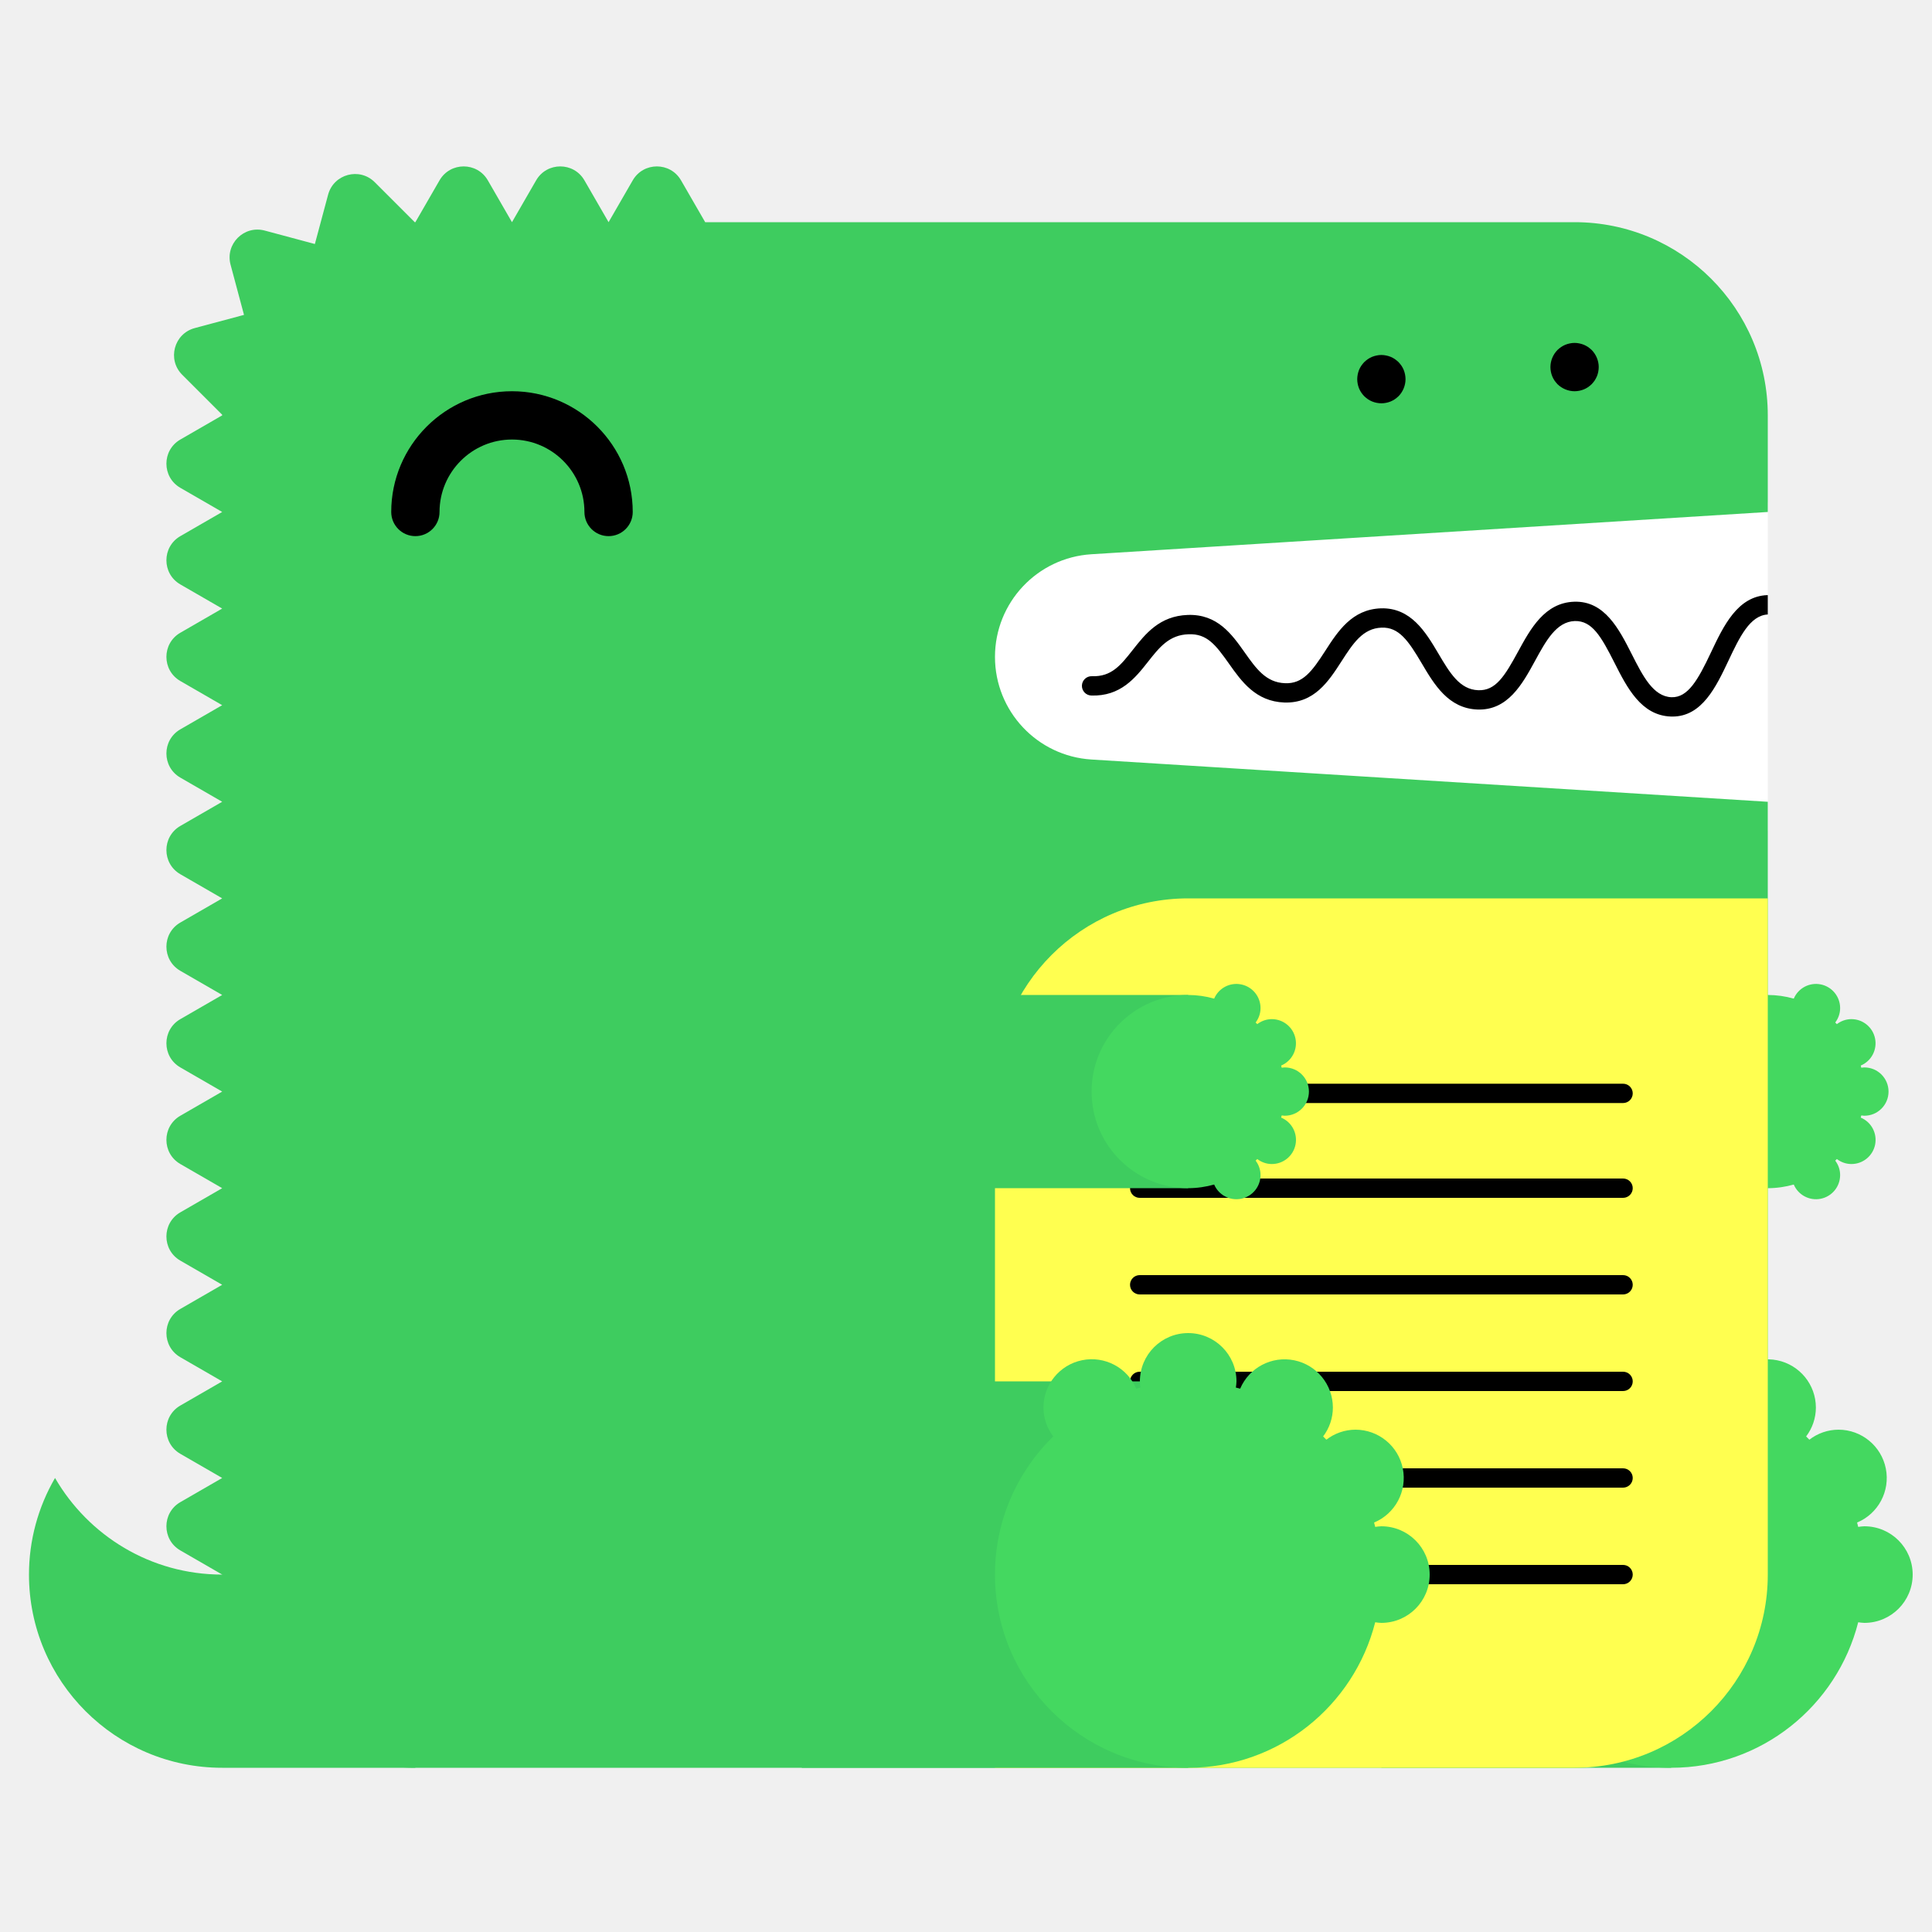
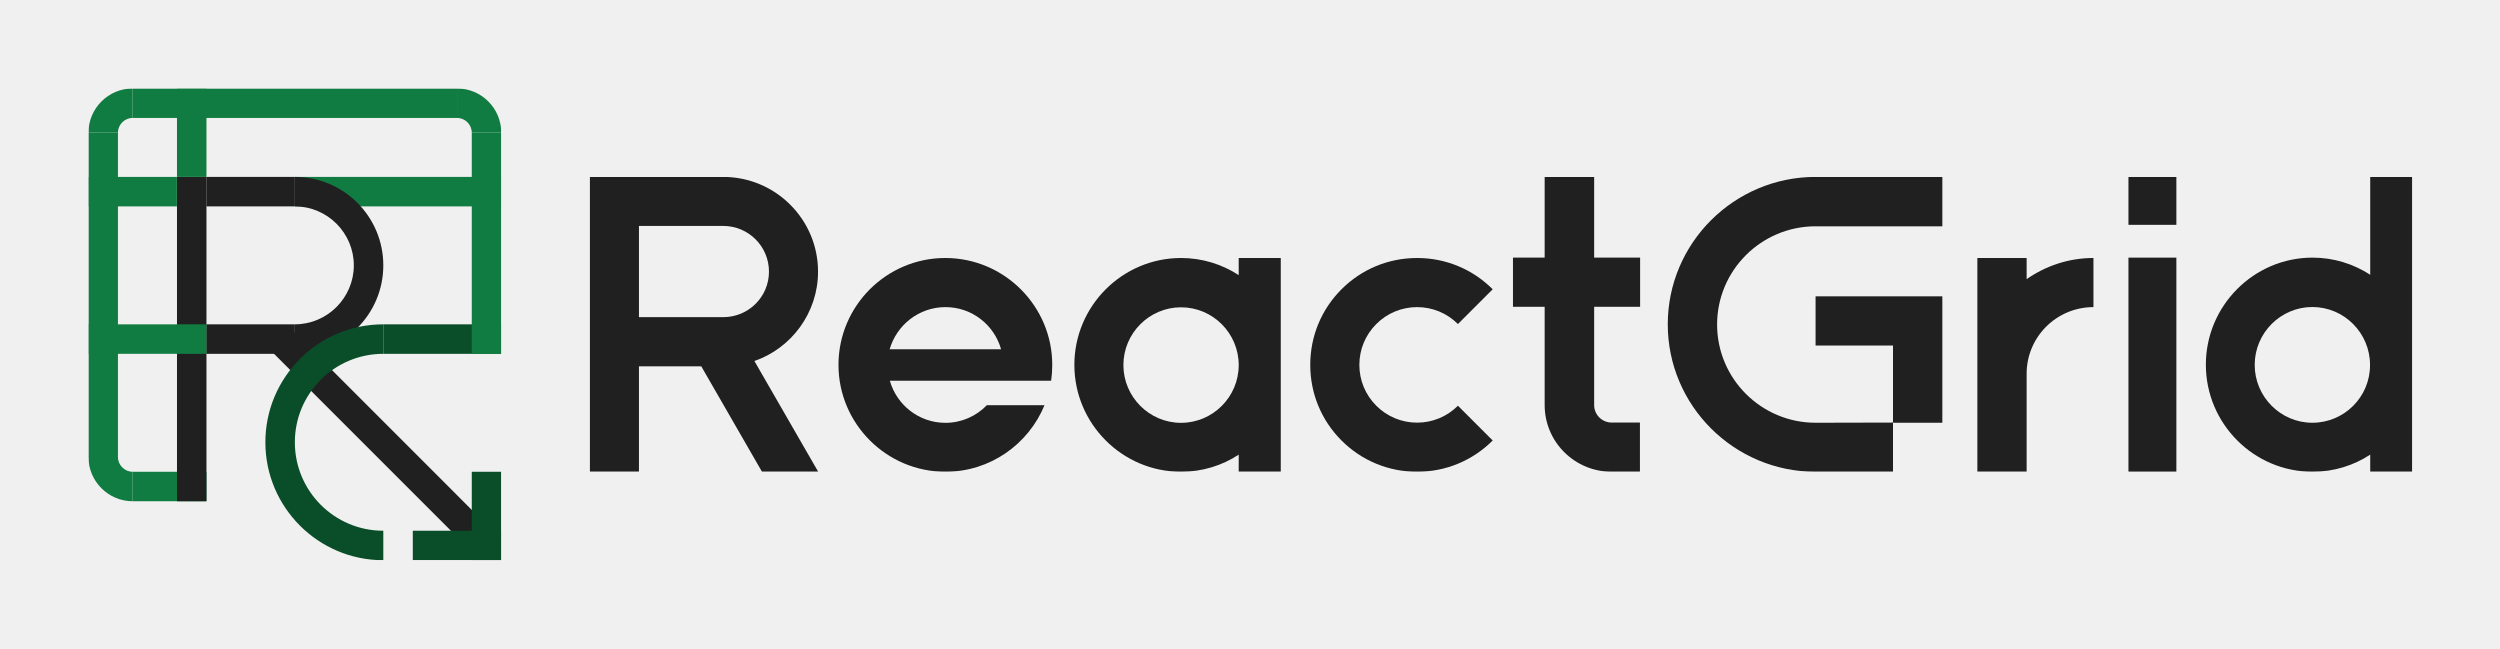
- <svg xmlns="http://www.w3.org/2000/svg" width="200" height="200" viewBox="0 0 200 200">
-   <g fill="none" fill-rule="evenodd">
-     <path fill="#FFF" d="M99 52h84v34H99z" />
-     <path d="M23 163c-7.398 0-13.843-4.027-17.303-10A19.886 19.886 0 0 0 3 163c0 11.046 8.954 20 20 20h20v-20H23z" fill="#3ECC5F" />
-     <path d="M112.98 57.376L183 53V43c0-11.046-8.954-20-20-20H73l-2.5-4.33c-1.112-1.925-3.889-1.925-5 0L63 23l-2.5-4.33c-1.111-1.925-3.889-1.925-5 0L53 23l-2.5-4.33c-1.111-1.925-3.889-1.925-5 0L43 23c-.022 0-.042.003-.065.003l-4.142-4.141c-1.57-1.571-4.252-.853-4.828 1.294l-1.369 5.104-5.192-1.392c-2.148-.575-4.111 1.389-3.535 3.536l1.39 5.193-5.102 1.367c-2.148.576-2.867 3.259-1.296 4.83l4.142 4.142c0 .021-.003.042-.003.064l-4.33 2.5c-1.925 1.111-1.925 3.889 0 5L23 53l-4.33 2.5c-1.925 1.111-1.925 3.889 0 5L23 63l-4.33 2.5c-1.925 1.111-1.925 3.889 0 5L23 73l-4.33 2.5c-1.925 1.111-1.925 3.889 0 5L23 83l-4.33 2.5c-1.925 1.111-1.925 3.889 0 5L23 93l-4.33 2.5c-1.925 1.111-1.925 3.889 0 5L23 103l-4.33 2.5c-1.925 1.111-1.925 3.889 0 5L23 113l-4.33 2.5c-1.925 1.111-1.925 3.889 0 5L23 123l-4.33 2.5c-1.925 1.111-1.925 3.889 0 5L23 133l-4.33 2.5c-1.925 1.111-1.925 3.889 0 5L23 143l-4.33 2.5c-1.925 1.111-1.925 3.889 0 5L23 153l-4.33 2.5c-1.925 1.111-1.925 3.889 0 5L23 163c0 11.046 8.954 20 20 20h120c11.046 0 20-8.954 20-20V83l-70.02-4.376A10.645 10.645 0 0 1 103 68c0-5.621 4.37-10.273 9.98-10.624" fill="#3ECC5F" />
-     <path fill="#3ECC5F" d="M143 183h30v-40h-30z" />
-     <path d="M193 158c-.219 0-.428.037-.639.064-.038-.15-.074-.301-.116-.451A5 5 0 0 0 190.32 148a4.96 4.96 0 0 0-3.016 1.036 26.531 26.531 0 0 0-.335-.336 4.955 4.955 0 0 0 1.011-2.987 5 5 0 0 0-9.599-1.959c-.148-.042-.297-.077-.445-.115.027-.211.064-.42.064-.639a5 5 0 0 0-5-5 5 5 0 0 0-5 5c0 .219.037.428.064.639-.148.038-.297.073-.445.115a4.998 4.998 0 0 0-9.599 1.959c0 1.125.384 2.151 1.011 2.987-3.717 3.632-6.031 8.693-6.031 14.3 0 11.046 8.954 20 20 20 9.339 0 17.16-6.41 19.361-15.064.211.027.42.064.639.064a5 5 0 0 0 5-5 5 5 0 0 0-5-5" fill="#44D860" />
-     <path fill="#3ECC5F" d="M153 123h30v-20h-30z" />
-     <path d="M193 115.5a2.5 2.5 0 1 0 0-5c-.109 0-.214.019-.319.032-.02-.075-.037-.15-.058-.225a2.501 2.501 0 0 0-.963-4.807c-.569 0-1.088.197-1.508.518a6.653 6.653 0 0 0-.168-.168c.314-.417.506-.931.506-1.494a2.5 2.5 0 0 0-4.8-.979A9.987 9.987 0 0 0 183 103c-5.522 0-10 4.478-10 10s4.478 10 10 10c.934 0 1.833-.138 2.69-.377a2.5 2.5 0 0 0 4.8-.979c0-.563-.192-1.077-.506-1.494.057-.055.113-.111.168-.168.42.321.939.518 1.508.518a2.5 2.5 0 0 0 .963-4.807c.021-.074.038-.15.058-.225.105.013.21.032.319.032" fill="#44D860" />
-     <path d="M63 55.5a2.5 2.5 0 0 1-2.5-2.5c0-4.136-3.364-7.5-7.5-7.5s-7.5 3.364-7.5 7.5a2.5 2.5 0 1 1-5 0c0-6.893 5.607-12.5 12.5-12.5S65.5 46.107 65.5 53a2.5 2.5 0 0 1-2.5 2.5" fill="#000" />
-     <path d="M103 183h60c11.046 0 20-8.954 20-20V93h-60c-11.046 0-20 8.954-20 20v70z" fill="#FFFF50" />
-     <path d="M168.02 124h-50.04a1 1 0 1 1 0-2h50.04a1 1 0 1 1 0 2m0 20h-50.04a1 1 0 1 1 0-2h50.04a1 1 0 1 1 0 2m0 20h-50.04a1 1 0 1 1 0-2h50.04a1 1 0 1 1 0 2m0-49.814h-50.04a1 1 0 1 1 0-2h50.04a1 1 0 1 1 0 2m0 19.814h-50.04a1 1 0 1 1 0-2h50.04a1 1 0 1 1 0 2m0 20h-50.04a1 1 0 1 1 0-2h50.04a1 1 0 1 1 0 2M183 61.611c-.012 0-.022-.006-.034-.005-3.09.105-4.552 3.196-5.842 5.923-1.346 2.85-2.387 4.703-4.093 4.647-1.889-.068-2.969-2.202-4.113-4.46-1.314-2.594-2.814-5.536-5.963-5.426-3.046.104-4.513 2.794-5.807 5.167-1.377 2.528-2.314 4.065-4.121 3.994-1.927-.07-2.951-1.805-4.136-3.813-1.321-2.236-2.848-4.75-5.936-4.664-2.994.103-4.465 2.385-5.763 4.4-1.373 2.13-2.335 3.428-4.165 3.351-1.973-.07-2.992-1.51-4.171-3.177-1.324-1.873-2.816-3.993-5.895-3.89-2.928.1-4.399 1.97-5.696 3.618-1.232 1.564-2.194 2.802-4.229 2.724a1 1 0 0 0-.072 2c3.017.101 4.545-1.8 5.872-3.487 1.177-1.496 2.193-2.787 4.193-2.855 1.926-.082 2.829 1.115 4.195 3.045 1.297 1.834 2.769 3.914 5.731 4.021 3.103.104 4.596-2.215 5.918-4.267 1.182-1.834 2.202-3.417 4.15-3.484 1.793-.067 2.769 1.35 4.145 3.681 1.297 2.197 2.766 4.686 5.787 4.796 3.125.108 4.634-2.62 5.949-5.035 1.139-2.088 2.214-4.06 4.119-4.126 1.793-.042 2.728 1.595 4.111 4.33 1.292 2.553 2.757 5.445 5.825 5.556l.169.003c3.064 0 4.518-3.075 5.805-5.794 1.139-2.41 2.217-4.68 4.067-4.773v-2z" fill="#000" />
-     <path fill="#3ECC5F" d="M83 183h40v-40H83z" />
-     <path d="M143 158c-.219 0-.428.037-.639.064-.038-.15-.074-.301-.116-.451A5 5 0 0 0 140.32 148a4.96 4.96 0 0 0-3.016 1.036 26.531 26.531 0 0 0-.335-.336 4.955 4.955 0 0 0 1.011-2.987 5 5 0 0 0-9.599-1.959c-.148-.042-.297-.077-.445-.115.027-.211.064-.42.064-.639a5 5 0 0 0-5-5 5 5 0 0 0-5 5c0 .219.037.428.064.639-.148.038-.297.073-.445.115a4.998 4.998 0 0 0-9.599 1.959c0 1.125.384 2.151 1.011 2.987-3.717 3.632-6.031 8.693-6.031 14.3 0 11.046 8.954 20 20 20 9.339 0 17.16-6.41 19.361-15.064.211.027.42.064.639.064a5 5 0 0 0 5-5 5 5 0 0 0-5-5" fill="#44D860" />
-     <path fill="#3ECC5F" d="M83 123h40v-20H83z" />
-     <path d="M133 115.5a2.5 2.5 0 1 0 0-5c-.109 0-.214.019-.319.032-.02-.075-.037-.15-.058-.225a2.501 2.501 0 0 0-.963-4.807c-.569 0-1.088.197-1.508.518a6.653 6.653 0 0 0-.168-.168c.314-.417.506-.931.506-1.494a2.5 2.5 0 0 0-4.8-.979A9.987 9.987 0 0 0 123 103c-5.522 0-10 4.478-10 10s4.478 10 10 10c.934 0 1.833-.138 2.69-.377a2.5 2.5 0 0 0 4.8-.979c0-.563-.192-1.077-.506-1.494.057-.055.113-.111.168-.168.42.321.939.518 1.508.518a2.5 2.5 0 0 0 .963-4.807c.021-.074.038-.15.058-.225.105.013.21.032.319.032" fill="#44D860" />
-     <path d="M143 41.75c-.16 0-.33-.02-.49-.05a2.52 2.52 0 0 1-.47-.14c-.15-.06-.29-.14-.431-.23-.13-.09-.259-.2-.38-.31-.109-.12-.219-.24-.309-.38s-.17-.28-.231-.43a2.619 2.619 0 0 1-.189-.96c0-.16.02-.33.05-.49.03-.16.08-.31.139-.47.061-.15.141-.29.231-.43.09-.13.2-.26.309-.38.121-.11.25-.22.38-.31.141-.09.281-.17.431-.23.149-.06.31-.11.47-.14.32-.07.65-.07.98 0 .159.03.32.08.47.14.149.06.29.14.43.23.13.09.259.2.38.31.11.12.22.25.31.38.09.14.17.28.23.43.06.16.11.31.14.47.029.16.05.33.05.49 0 .66-.271 1.31-.73 1.77-.121.11-.25.22-.38.31-.14.09-.281.17-.43.23a2.565 2.565 0 0 1-.96.19m20-1.25c-.66 0-1.3-.27-1.771-.73a3.802 3.802 0 0 1-.309-.38c-.09-.14-.17-.28-.231-.43a2.619 2.619 0 0 1-.189-.96c0-.66.27-1.3.729-1.77.121-.11.25-.22.38-.31.141-.09.281-.17.431-.23.149-.06.31-.11.47-.14.32-.07.66-.07.98 0 .159.03.32.08.47.14.149.06.29.14.43.23.13.09.259.2.38.31.459.47.73 1.11.73 1.77 0 .16-.021.33-.05.49-.03.16-.08.32-.14.47-.07.15-.14.29-.23.43-.09.13-.2.26-.31.38-.121.11-.25.22-.38.31-.14.09-.281.17-.43.23a2.565 2.565 0 0 1-.96.19" fill="#000" />
+ <svg xmlns="http://www.w3.org/2000/svg" width="1056" height="274" viewBox="0 0 1056 274" fill="none">
+   <mask id="mask0_22_91" style="mask-type:luminance" maskUnits="userSpaceOnUse" x="249" y="74" width="770" height="126">
+     <path d="M1018.94 74.728H249.091V199.273H1018.94V74.728Z" fill="white" />
+   </mask>
+   <g mask="url(#mask0_22_91)">
+     <path d="M1001.18 74.728V116.062C994.116 111.469 985.739 108.823 976.82 108.823C951.998 108.823 931.757 129.139 931.757 154.048C931.757 178.957 951.998 199.274 976.82 199.274C985.818 199.274 994.194 196.627 1001.18 192.035V199.274H1018.94V74.728H1001.18ZM976.742 178.568C963.325 178.568 952.385 167.593 952.385 154.126C952.385 140.66 963.325 129.684 976.742 129.684C990.163 129.684 1001.1 140.66 1001.1 154.126C1001.18 167.593 990.236 178.568 976.742 178.568Z" fill="#202020" />
+     <path d="M919.299 108.823H899.062V199.274H919.299V108.823Z" fill="#202020" />
+     <path d="M919.299 74.728H899.062V94.967H919.299V74.728Z" fill="#202020" />
+     <path d="M856.049 108.978H835.235V199.274H856.049V157.856C856.049 142.315 868.678 129.726 884.272 129.726V108.978C873.747 108.978 864.079 112.32 856.049 117.914V108.978Z" fill="#202020" />
+     <path d="M766.902 178.568C743.954 178.568 725.302 159.964 725.302 137.079C725.302 114.194 743.954 95.59 766.902 95.59H820.444V74.728H766.902C732.48 74.728 704.464 102.673 704.464 137.001C704.464 171.329 732.48 199.274 766.902 199.274H799.605V178.49L766.902 178.568Z" fill="#202020" />
+     <path d="M766.902 125.169V145.953H799.605V178.568H820.444V125.169H766.902Z" fill="#202020" />
+     <path d="M673.37 74.728H652.463V108.823H639.076V129.606H652.463V171.095C652.463 186.663 665.145 199.274 680.807 199.274H692.706V178.49H680.807C676.658 178.49 673.37 175.143 673.37 171.095V129.606H692.785V108.823H673.37V74.728Z" fill="#202020" />
+     <path d="M598.582 129.726C605.109 129.726 611.245 132.291 615.83 136.875L630.513 122.188C621.965 113.641 610.624 108.978 598.582 108.978C586.541 108.978 575.199 113.641 566.657 122.188C558.109 130.736 553.451 142.082 553.451 154.126C553.451 166.171 558.109 177.516 566.657 186.064C575.199 194.611 586.541 199.274 598.582 199.274C610.624 199.274 621.965 194.611 630.513 186.064L615.83 171.377C611.245 175.962 605.109 178.526 598.582 178.526C592.06 178.526 585.92 175.962 581.34 171.377C576.755 166.792 574.192 160.654 574.192 154.126C574.192 147.599 576.755 141.46 581.34 136.875C585.92 132.291 592.06 129.726 598.582 129.726Z" fill="#202020" />
+     <path d="M523.232 116.205C516.172 111.62 507.795 108.978 498.876 108.978C474.054 108.978 453.812 129.26 453.812 154.126C453.812 178.992 474.054 199.274 498.876 199.274C507.874 199.274 516.25 196.632 523.232 192.047V199.274H540.993V108.978H523.232V116.205ZM498.876 178.604C485.46 178.604 474.524 167.647 474.524 154.204C474.524 140.761 485.46 129.804 498.876 129.804C512.297 129.804 523.232 140.761 523.232 154.204C523.232 167.647 512.297 178.604 498.876 178.604Z" fill="#202020" />
+     <path d="M399.36 178.604C388.165 178.604 378.751 171.066 375.874 160.809H410.481H437.084H444.002C444.316 158.633 444.472 156.38 444.472 154.126C444.472 129.26 424.172 108.978 399.287 108.978C374.397 108.978 354.174 129.26 354.174 154.126C354.174 178.992 374.475 199.274 399.36 199.274C418.261 199.274 434.437 187.618 441.204 171.144H416.862C412.429 175.728 406.205 178.604 399.36 178.604ZM399.36 129.726C410.56 129.726 419.974 137.264 422.851 147.521H375.796C378.751 137.264 388.165 129.726 399.36 129.726Z" fill="#202020" />
+     <path d="M345.539 114.738C345.539 92.632 327.543 74.728 305.495 74.728H269.892H249.091V199.274H269.892V154.749H296.223L321.872 199.274H345.612L318.657 152.491C334.241 147.12 345.539 132.175 345.539 114.738ZM305.495 133.965H269.892V95.434H305.495C316.167 95.434 324.812 104.075 324.812 114.738C324.812 125.403 316.167 133.965 305.495 133.965Z" fill="#202020" />
+   </g>
+   <mask id="mask1_22_91" style="mask-type:luminance" maskUnits="userSpaceOnUse" x="37" y="37" width="175" height="200">
+     <path d="M211.727 37.363H37.363V236.636H211.727V37.363Z" fill="white" />
+   </mask>
+   <g mask="url(#mask1_22_91)">
+     <path d="M74.727 74.728H37.363V87.183H74.727V74.728Z" fill="#107C41" />
+     <path d="M211.728 74.726H124.546V87.18H211.728V74.726Z" fill="#107C41" />
+     <path d="M124.544 74.726H87.181V87.18H124.544V74.726Z" fill="#202020" />
+     <path d="M193.046 37.363H56.046V49.818H193.046V37.363Z" fill="#107C41" />
+     <path d="M124.544 137H87.181V149.455H124.544V137Z" fill="#202020" />
+     <path d="M87.182 199.272H56.046V211.726H87.182V199.272Z" fill="#107C41" />
+     <path d="M49.817 193.046V56.046H37.363V193.046H49.817Z" fill="#107C41" />
+     <path d="M87.209 211.726V74.726H74.757V211.726H87.209Z" fill="#202020" />
+     <path d="M209.887 225.999L122.72 138.813L113.916 147.62L201.082 234.805L209.887 225.999Z" fill="#202020" />
+     <path d="M87.209 74.727V37.363H74.757V74.727H87.209Z" fill="#107C41" />
+     <path d="M211.728 56.045H199.273C199.273 52.62 196.471 49.818 193.046 49.818V37.363C203.399 37.363 211.728 45.77 211.728 56.045Z" fill="#107C41" />
+     <path d="M49.818 56.045H37.363C37.363 45.77 45.77 37.363 56.045 37.363V49.818C52.62 49.818 49.818 52.62 49.818 56.045Z" fill="#107C41" />
+     <path d="M56.045 211.728C45.77 211.728 37.363 203.321 37.363 193.046H49.818C49.818 196.471 52.62 199.273 56.045 199.273V211.728Z" fill="#107C41" />
+     <path d="M87.17 137H37.363V149.455H87.17V137Z" fill="#107C41" />
+     <path d="M211.727 137H161.909V149.455H211.727V137Z" fill="#0A4E29" />
+     <path d="M211.726 149.455V56.046H199.274V149.455H211.726Z" fill="#107C41" />
+     <path d="M124.546 149.453V136.998C138.246 136.998 149.455 125.789 149.455 112.089C149.455 98.389 138.246 87.18 124.546 87.18V74.726C145.174 74.726 161.91 91.462 161.91 112.089C161.91 132.717 145.174 149.453 124.546 149.453Z" fill="#202020" />
+     <path d="M161.91 236.636C134.432 236.636 112.092 214.296 112.092 186.818C112.092 159.34 134.432 137 161.91 137V149.455C141.282 149.455 124.546 166.19 124.546 186.818C124.546 207.446 141.282 224.182 161.91 224.182V236.636Z" fill="#0A4E29" />
+     <path d="M211.727 224.18H174.363V236.635H211.727V224.18Z" fill="#0A4E29" />
+     <path d="M211.726 236.635V199.272H199.274V236.635H211.726Z" fill="#0A4E29" />
  </g>
</svg>
